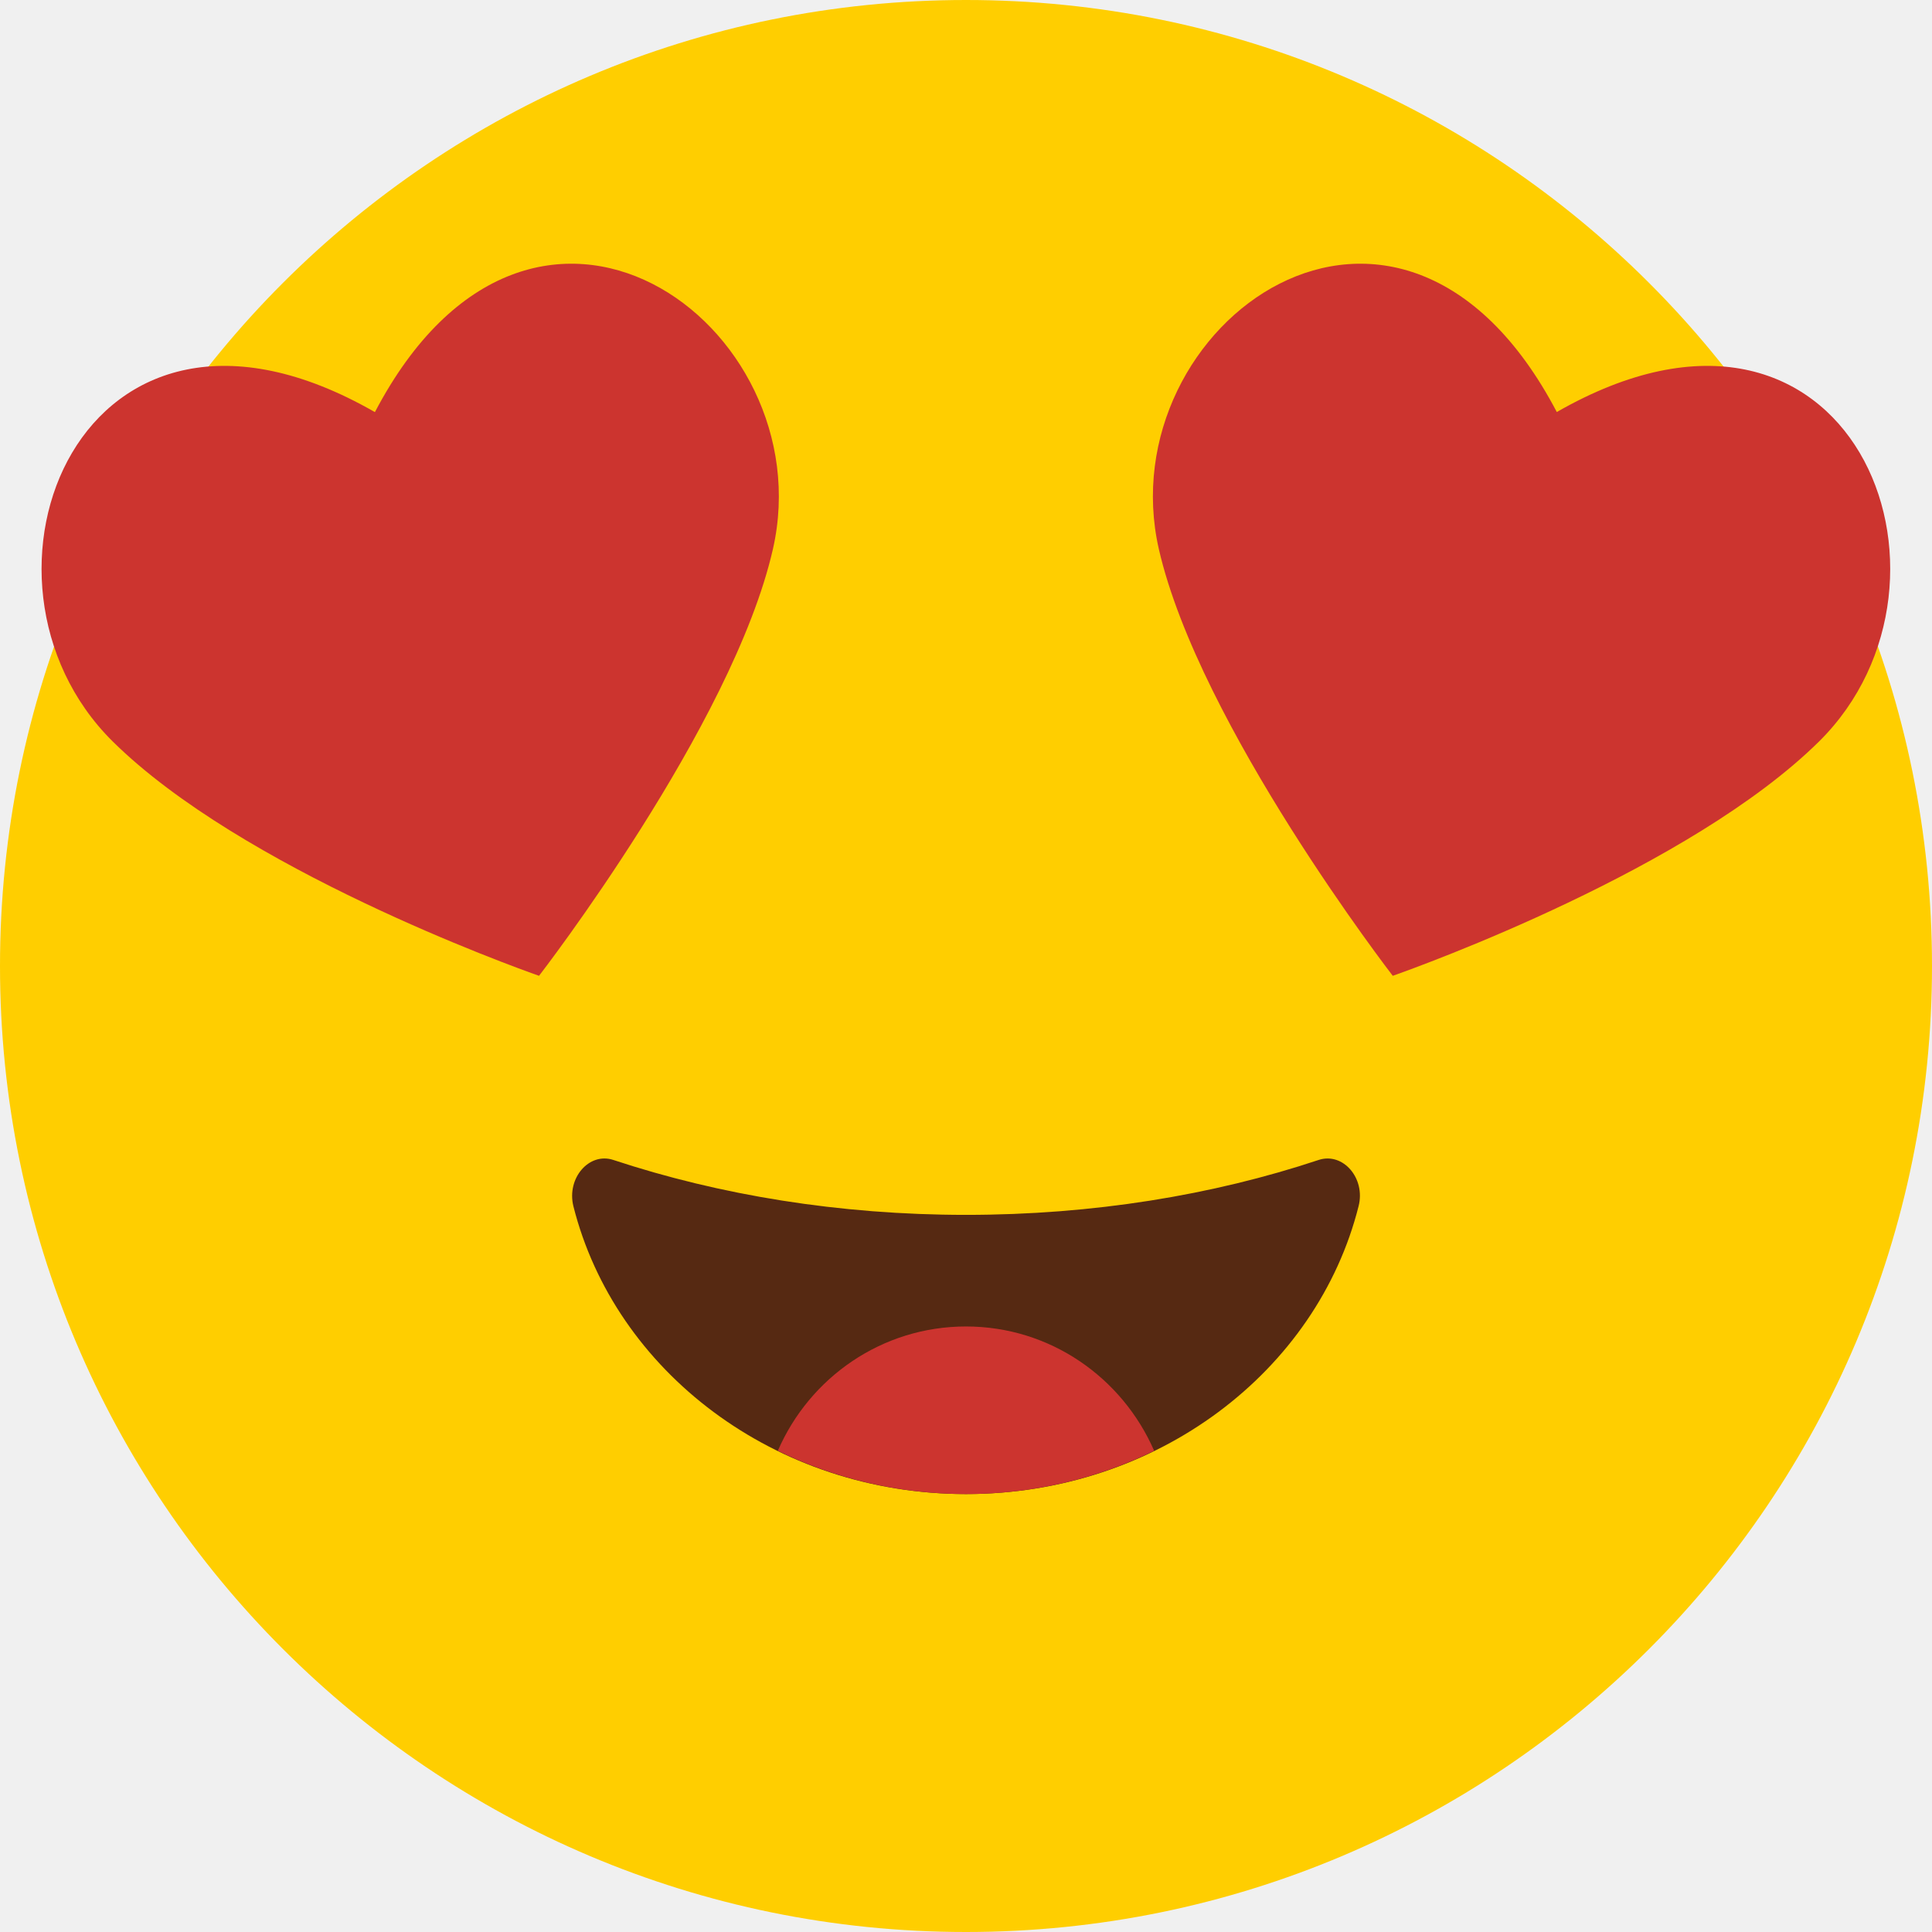
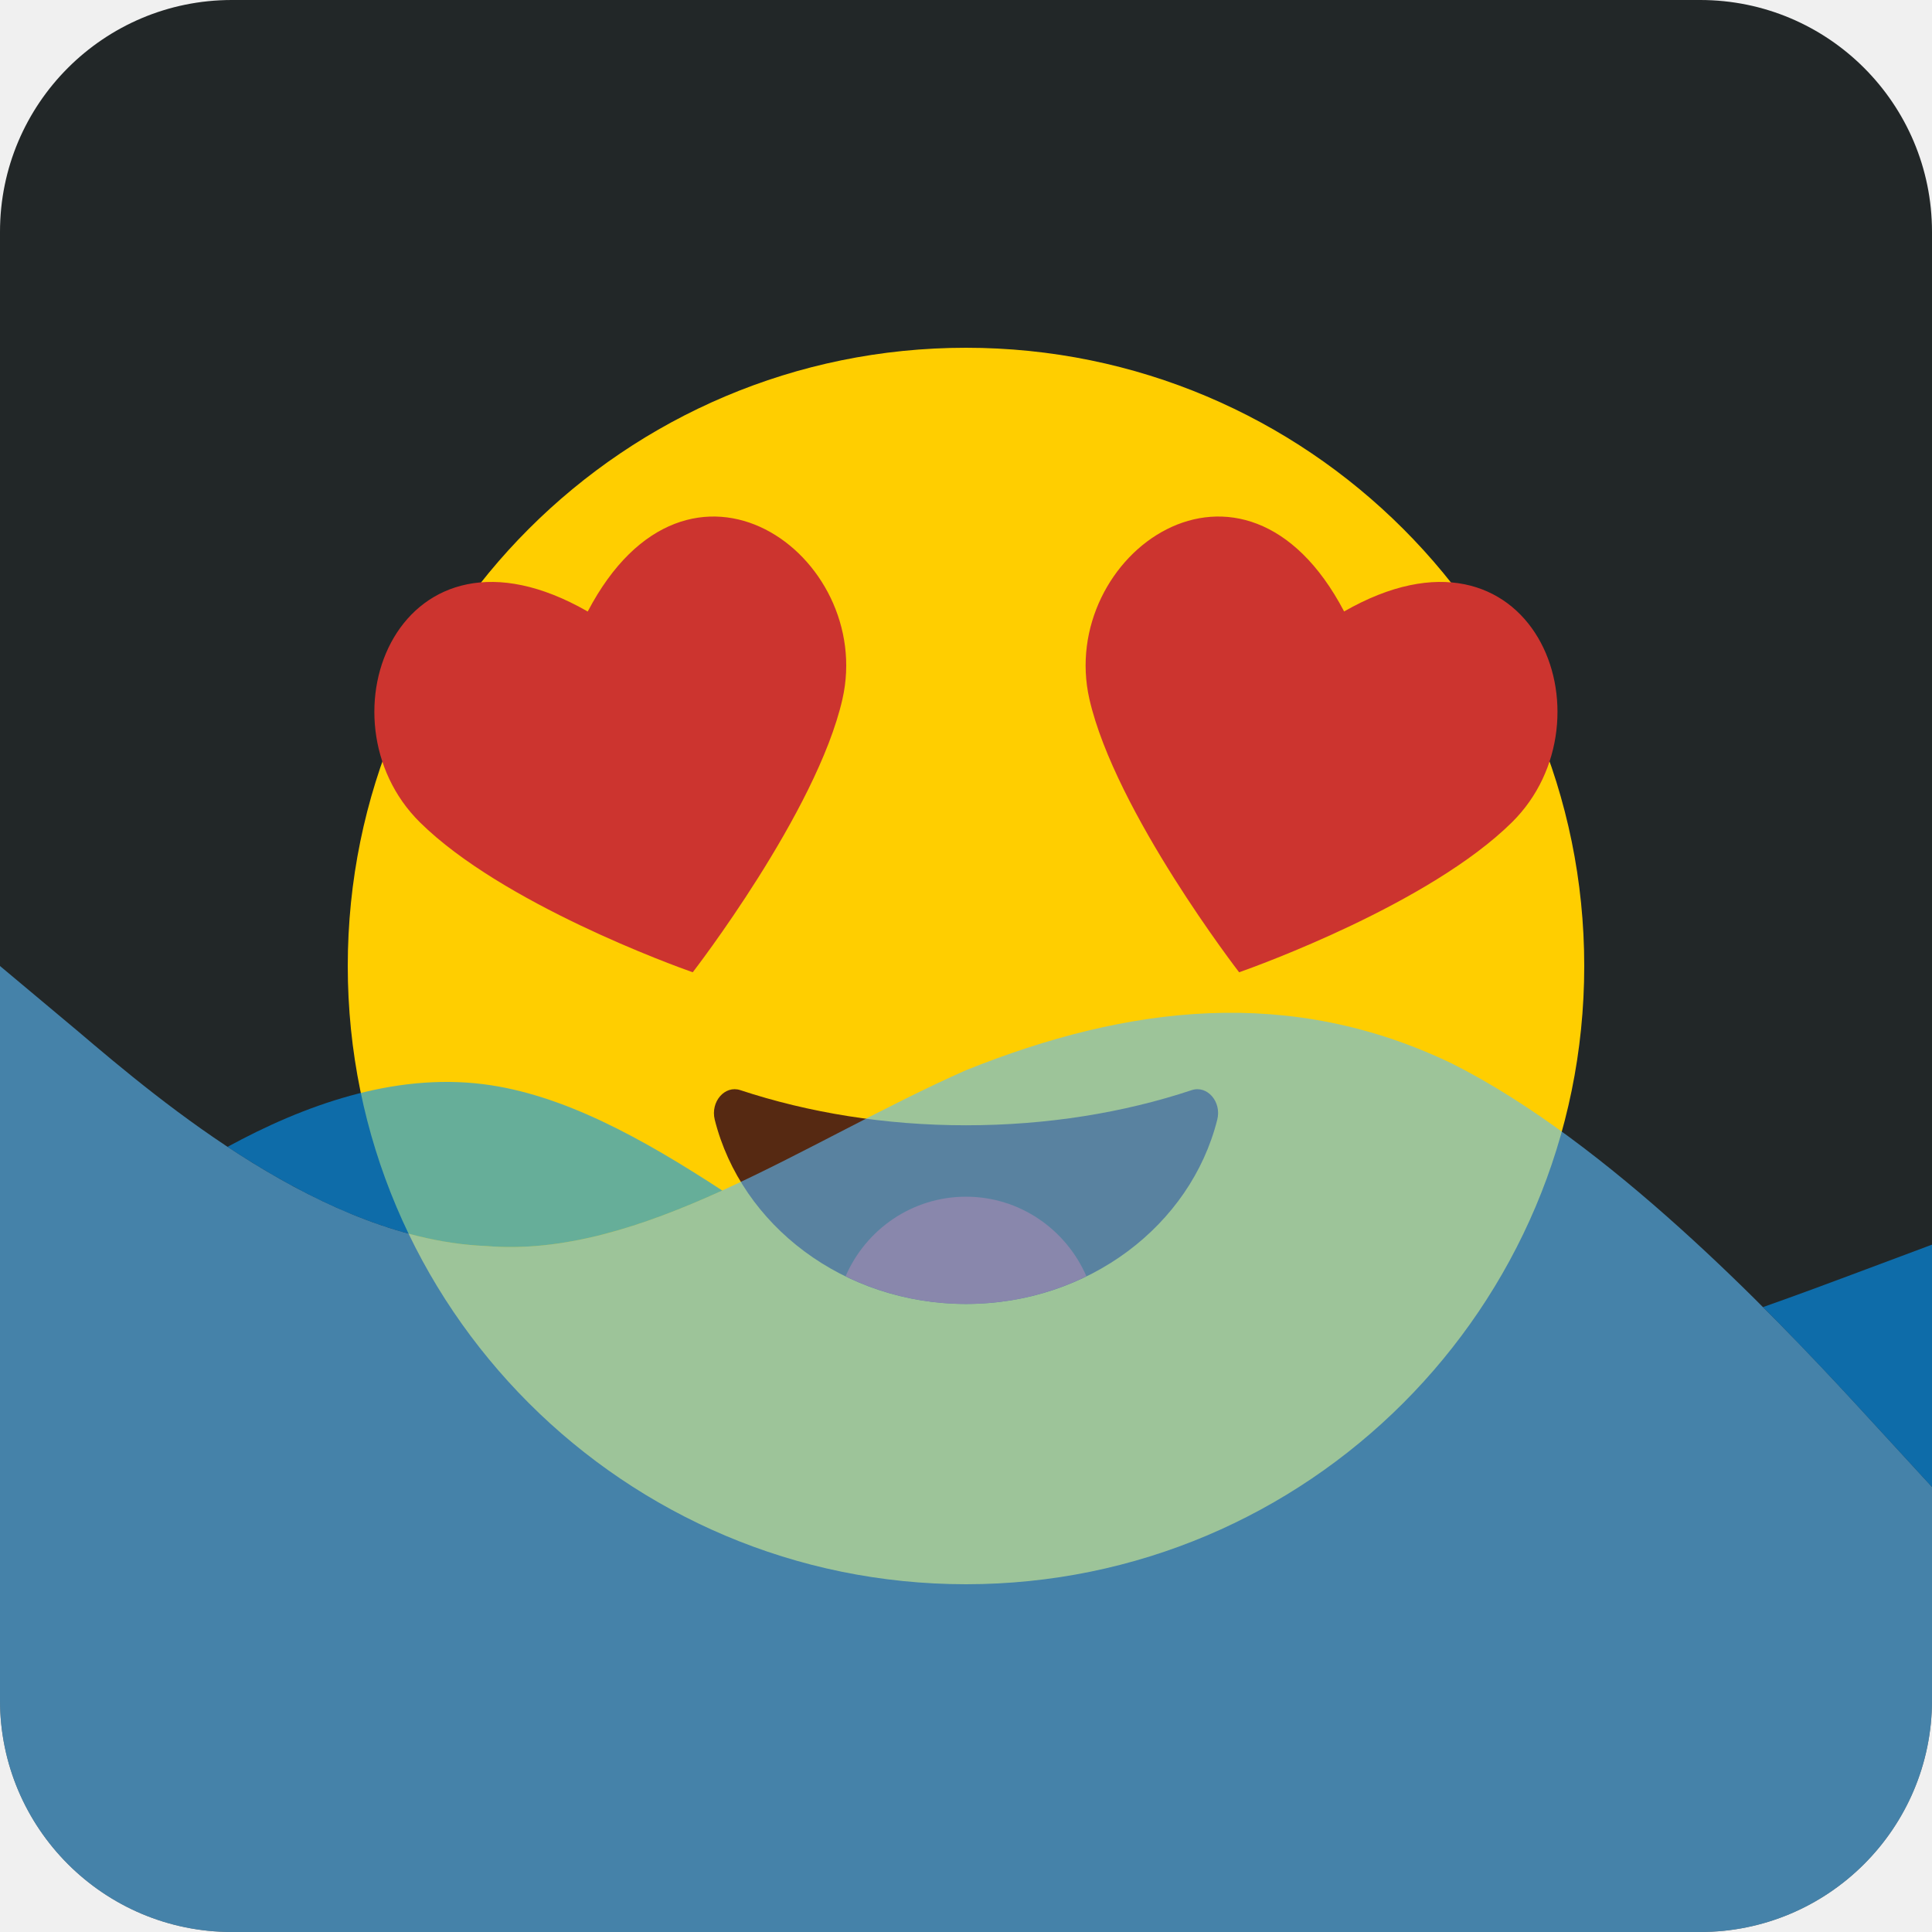
- <svg xmlns="http://www.w3.org/2000/svg" width="64" height="64" viewBox="0 0 64 64" fill="none">
-   <g clip-path="url(#clip0_152_864)">
-     <path d="M64 32C64 49.671 49.671 64 32 64C14.329 64 0 49.671 0 32C0 14.329 14.322 0 32 0C49.678 0 64 14.329 64 32Z" fill="#FFCE00" />
-     <path d="M51.571 13.649C46.351 3.697 36.695 10.751 38.388 18.189C39.727 24.03 46.137 32.325 46.137 32.325C47.061 32 55.993 28.776 60.259 24.562C65.678 19.201 61.324 8.059 51.571 13.649Z" fill="#CC342F" />
-     <path d="M12.421 13.649C17.641 3.697 27.298 10.751 25.604 18.189C24.274 24.03 17.856 32.325 17.856 32.325C16.932 32 8 28.776 3.734 24.562C-1.686 19.201 2.669 8.059 12.414 13.649H12.421Z" fill="#CC342F" />
-     <path d="M20.318 38.425C19.519 38.159 18.765 39.024 18.994 39.956C20.37 45.42 25.664 49.493 32 49.493C38.336 49.493 43.63 45.42 45.005 39.956C45.242 39.031 44.488 38.159 43.682 38.425C40.17 39.593 36.2 40.244 32 40.244C27.8 40.244 23.83 39.586 20.318 38.425Z" fill="#562912" />
-     <path d="M32 43.941C29.213 43.941 26.817 45.634 25.767 48.059C27.63 48.969 29.752 49.493 32 49.493C34.248 49.493 36.377 48.969 38.233 48.059C37.176 45.634 34.787 43.941 32 43.941Z" fill="#CC342F" />
+ <svg xmlns="http://www.w3.org/2000/svg" width="100" height="100" viewBox="0 0 100 100" fill="none">
+   <rect width="100" height="100" rx="12" fill="#222728" />
+   <g clip-path="url(#clip0_201_1196)">
+     <path d="M82 50C82 67.671 67.671 82 50 82C32.329 82 18 67.671 18 50C18 32.329 32.322 18 50 18C67.678 18 82 32.329 82 50Z" fill="#FFCE00" />
+     <path d="M69.571 31.649C64.351 21.697 54.695 28.75 56.388 36.189C57.727 42.03 64.137 50.325 64.137 50.325C65.061 50 73.993 46.776 78.259 42.562C83.678 37.202 79.323 26.059 69.571 31.649Z" fill="#CC342F" />
+     <path d="M30.422 31.649C35.641 21.697 45.298 28.75 43.604 36.189C42.274 42.03 35.856 50.325 35.856 50.325C34.932 50 26 46.776 21.734 42.562C16.314 37.202 20.669 26.059 30.414 31.649H30.422Z" fill="#CC342F" />
+     <path d="M38.318 56.425C37.519 56.159 36.765 57.024 36.995 57.956C38.37 63.419 43.664 67.493 50 67.493C56.336 67.493 61.63 63.419 63.005 57.956C63.242 57.031 62.488 56.159 61.682 56.425C58.17 57.593 54.2 58.244 50 58.244C45.8 58.244 41.83 57.586 38.318 56.425Z" fill="#562912" />
+     <path d="M50 61.941C47.213 61.941 44.817 63.634 43.767 66.059C45.63 66.969 47.752 67.493 50 67.493C52.248 67.493 54.377 66.969 56.233 66.059C55.176 63.634 52.787 61.941 50 61.941Z" fill="#CC342F" />
  </g>
+   <path fill-rule="evenodd" clip-rule="evenodd" d="M0 50L4.027 53.371C8.389 57.079 16.779 64.157 25.168 64.494C33.221 65.168 41.611 59.101 50 55.393C58.389 52.023 66.778 51.011 75.168 55.056C83.222 59.101 91.611 67.865 95.973 72.584L100 76.966V80H95.973C91.611 80 83.222 80 75.168 80C66.778 80 58.389 80 50 80C41.611 80 33.221 80 25.168 80C16.779 80 8.389 80 4.027 80H0V50Z" fill="#5CBEFF" fill-opacity="0.6" />
+   <path fill-rule="evenodd" clip-rule="evenodd" d="M100 76.966L100 64.423L95.833 65.981C94.624 66.433 93.062 67.017 91.252 67.655C93.095 69.497 94.704 71.212 95.973 72.584L100 76.966ZM37.384 61.621C33.256 58.928 29.128 56.63 25 56.115C20.352 55.536 15.704 57.218 11.779 59.36C15.77 62.002 20.469 64.306 25.168 64.494C29.171 64.829 33.256 63.499 37.384 61.621Z" fill="#0099FF" fill-opacity="0.6" />
+   <path d="M0 80H100V88C100 94.627 94.627 100 88 100H12C5.373 100 0 94.627 0 88V80Z" fill="#5CBEFF" fill-opacity="0.6" />
  <defs>
-     <clipPath id="clip0_152_864">
-       <rect width="64" height="64" fill="white" />
+     <clipPath id="clip0_201_1196">
+       <rect width="64" height="64" fill="white" transform="translate(18 18)" />
    </clipPath>
  </defs>
</svg>
